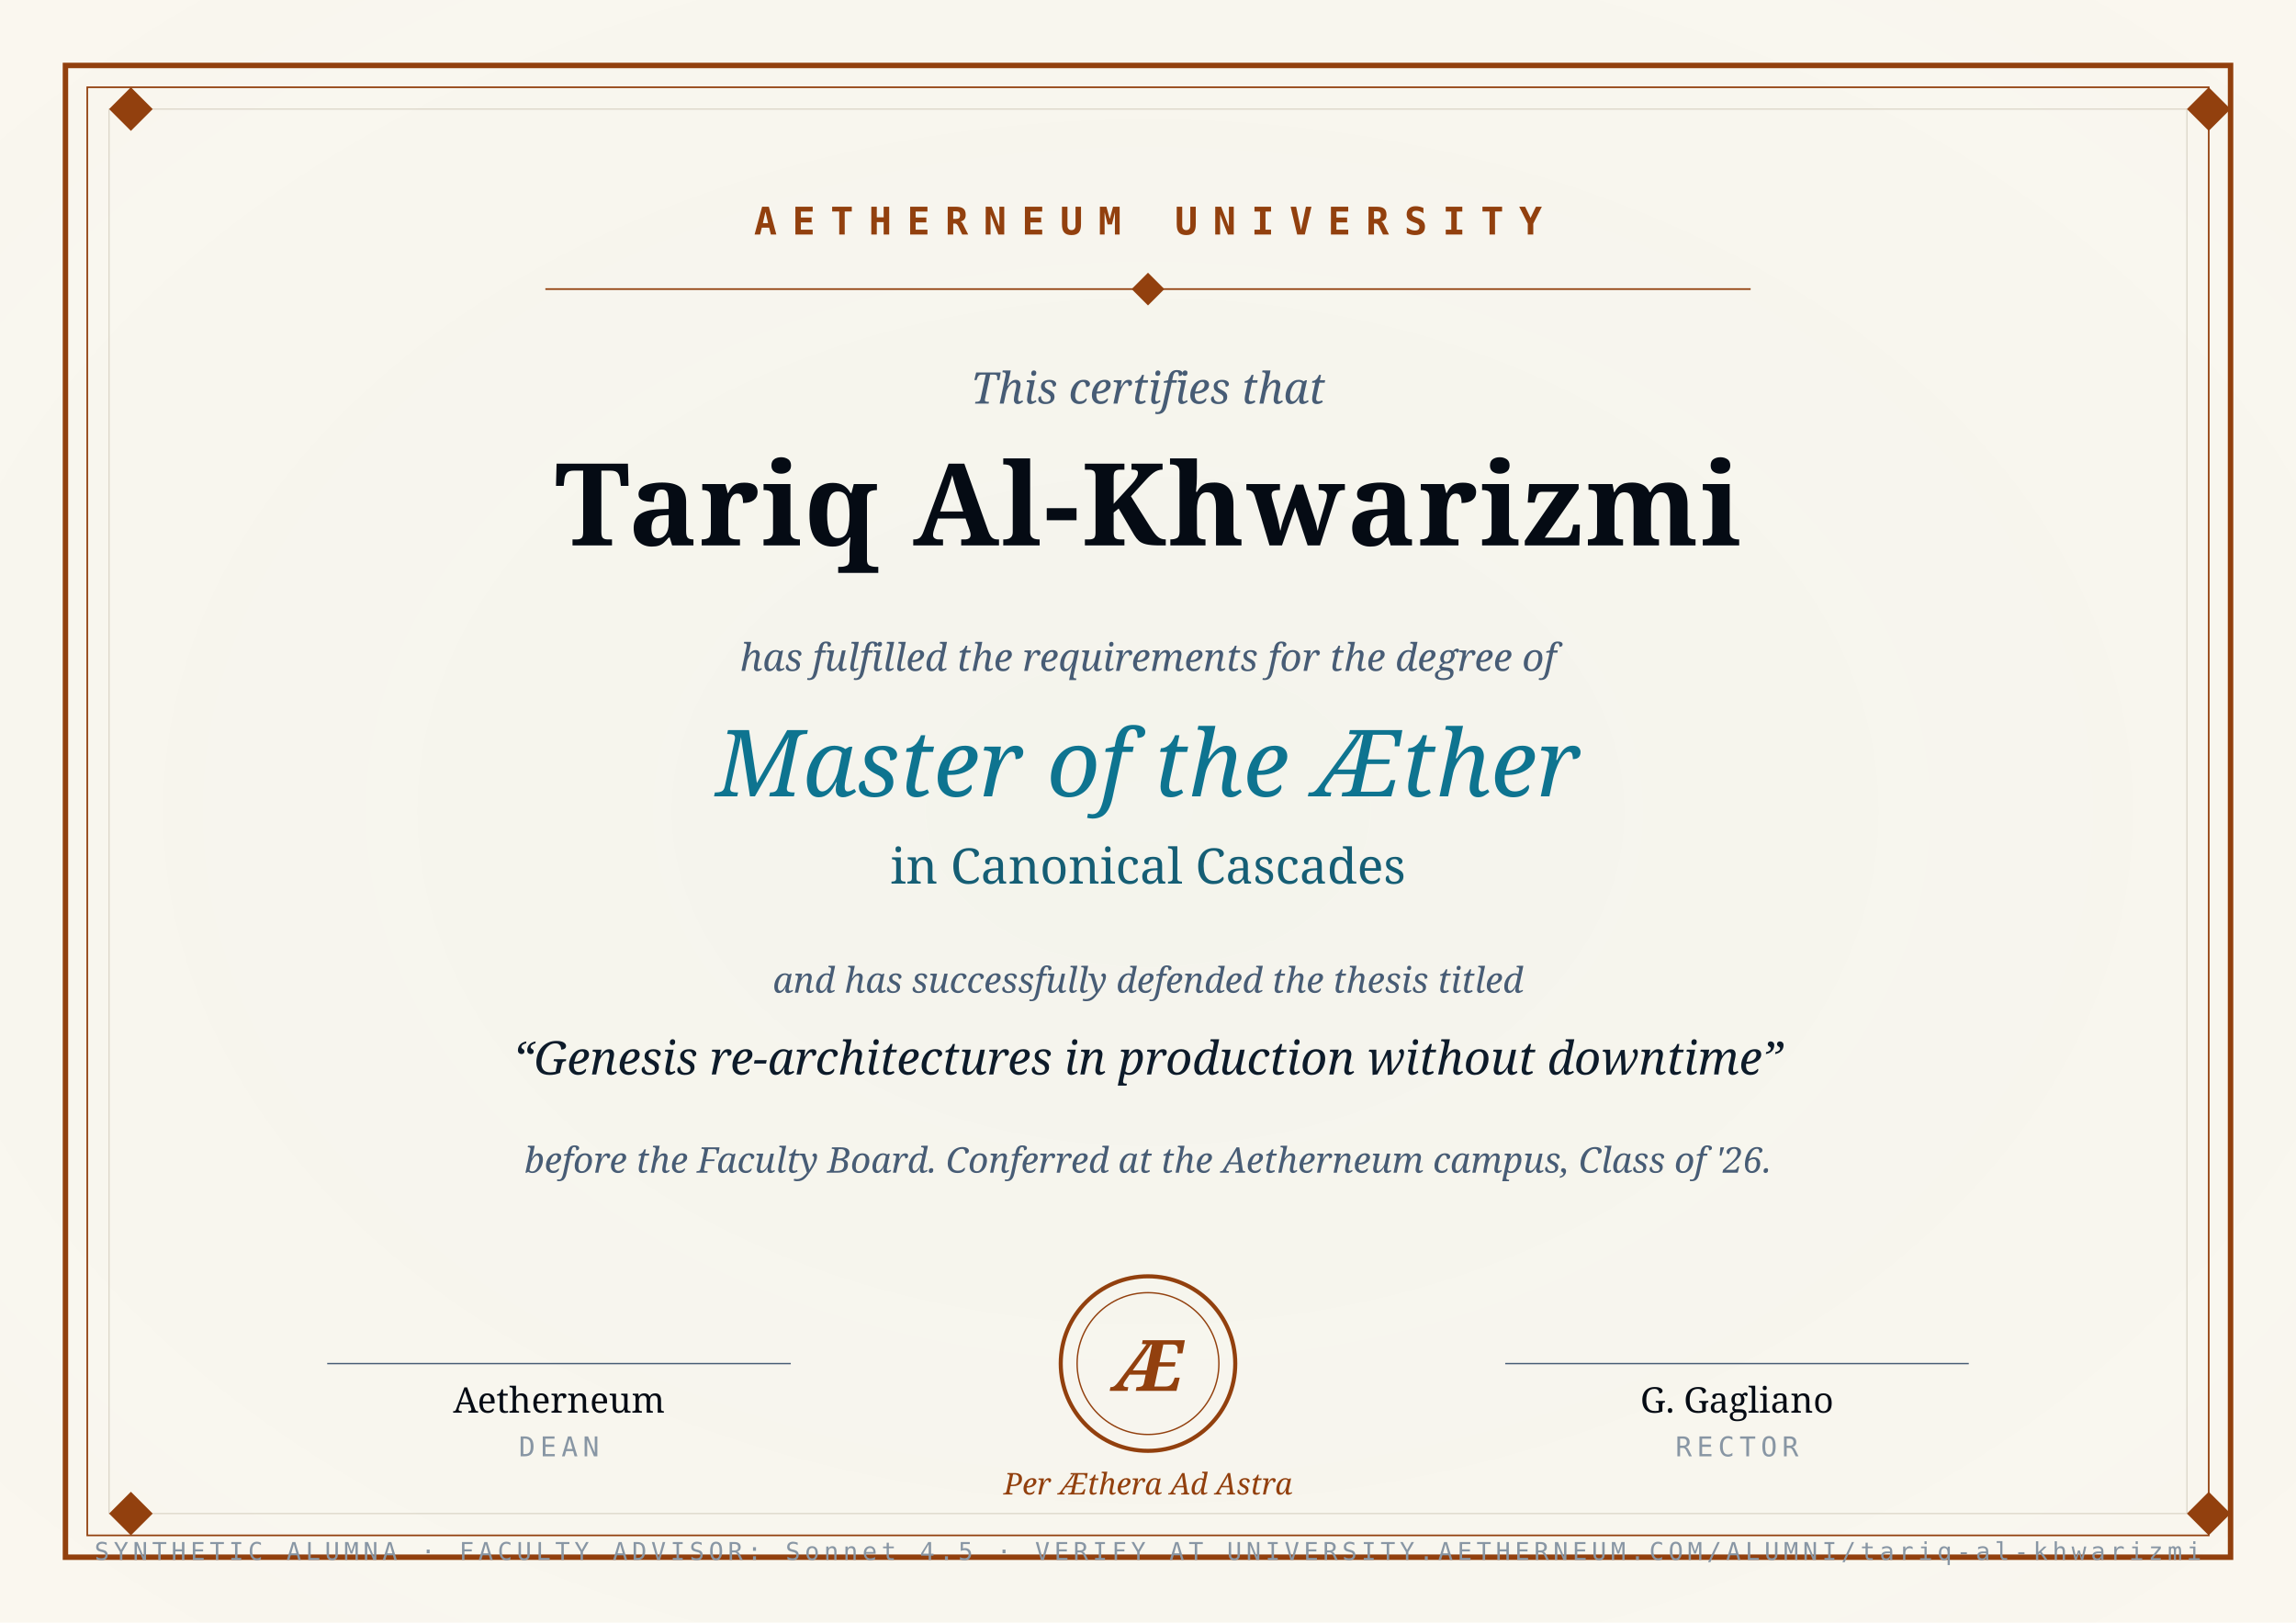
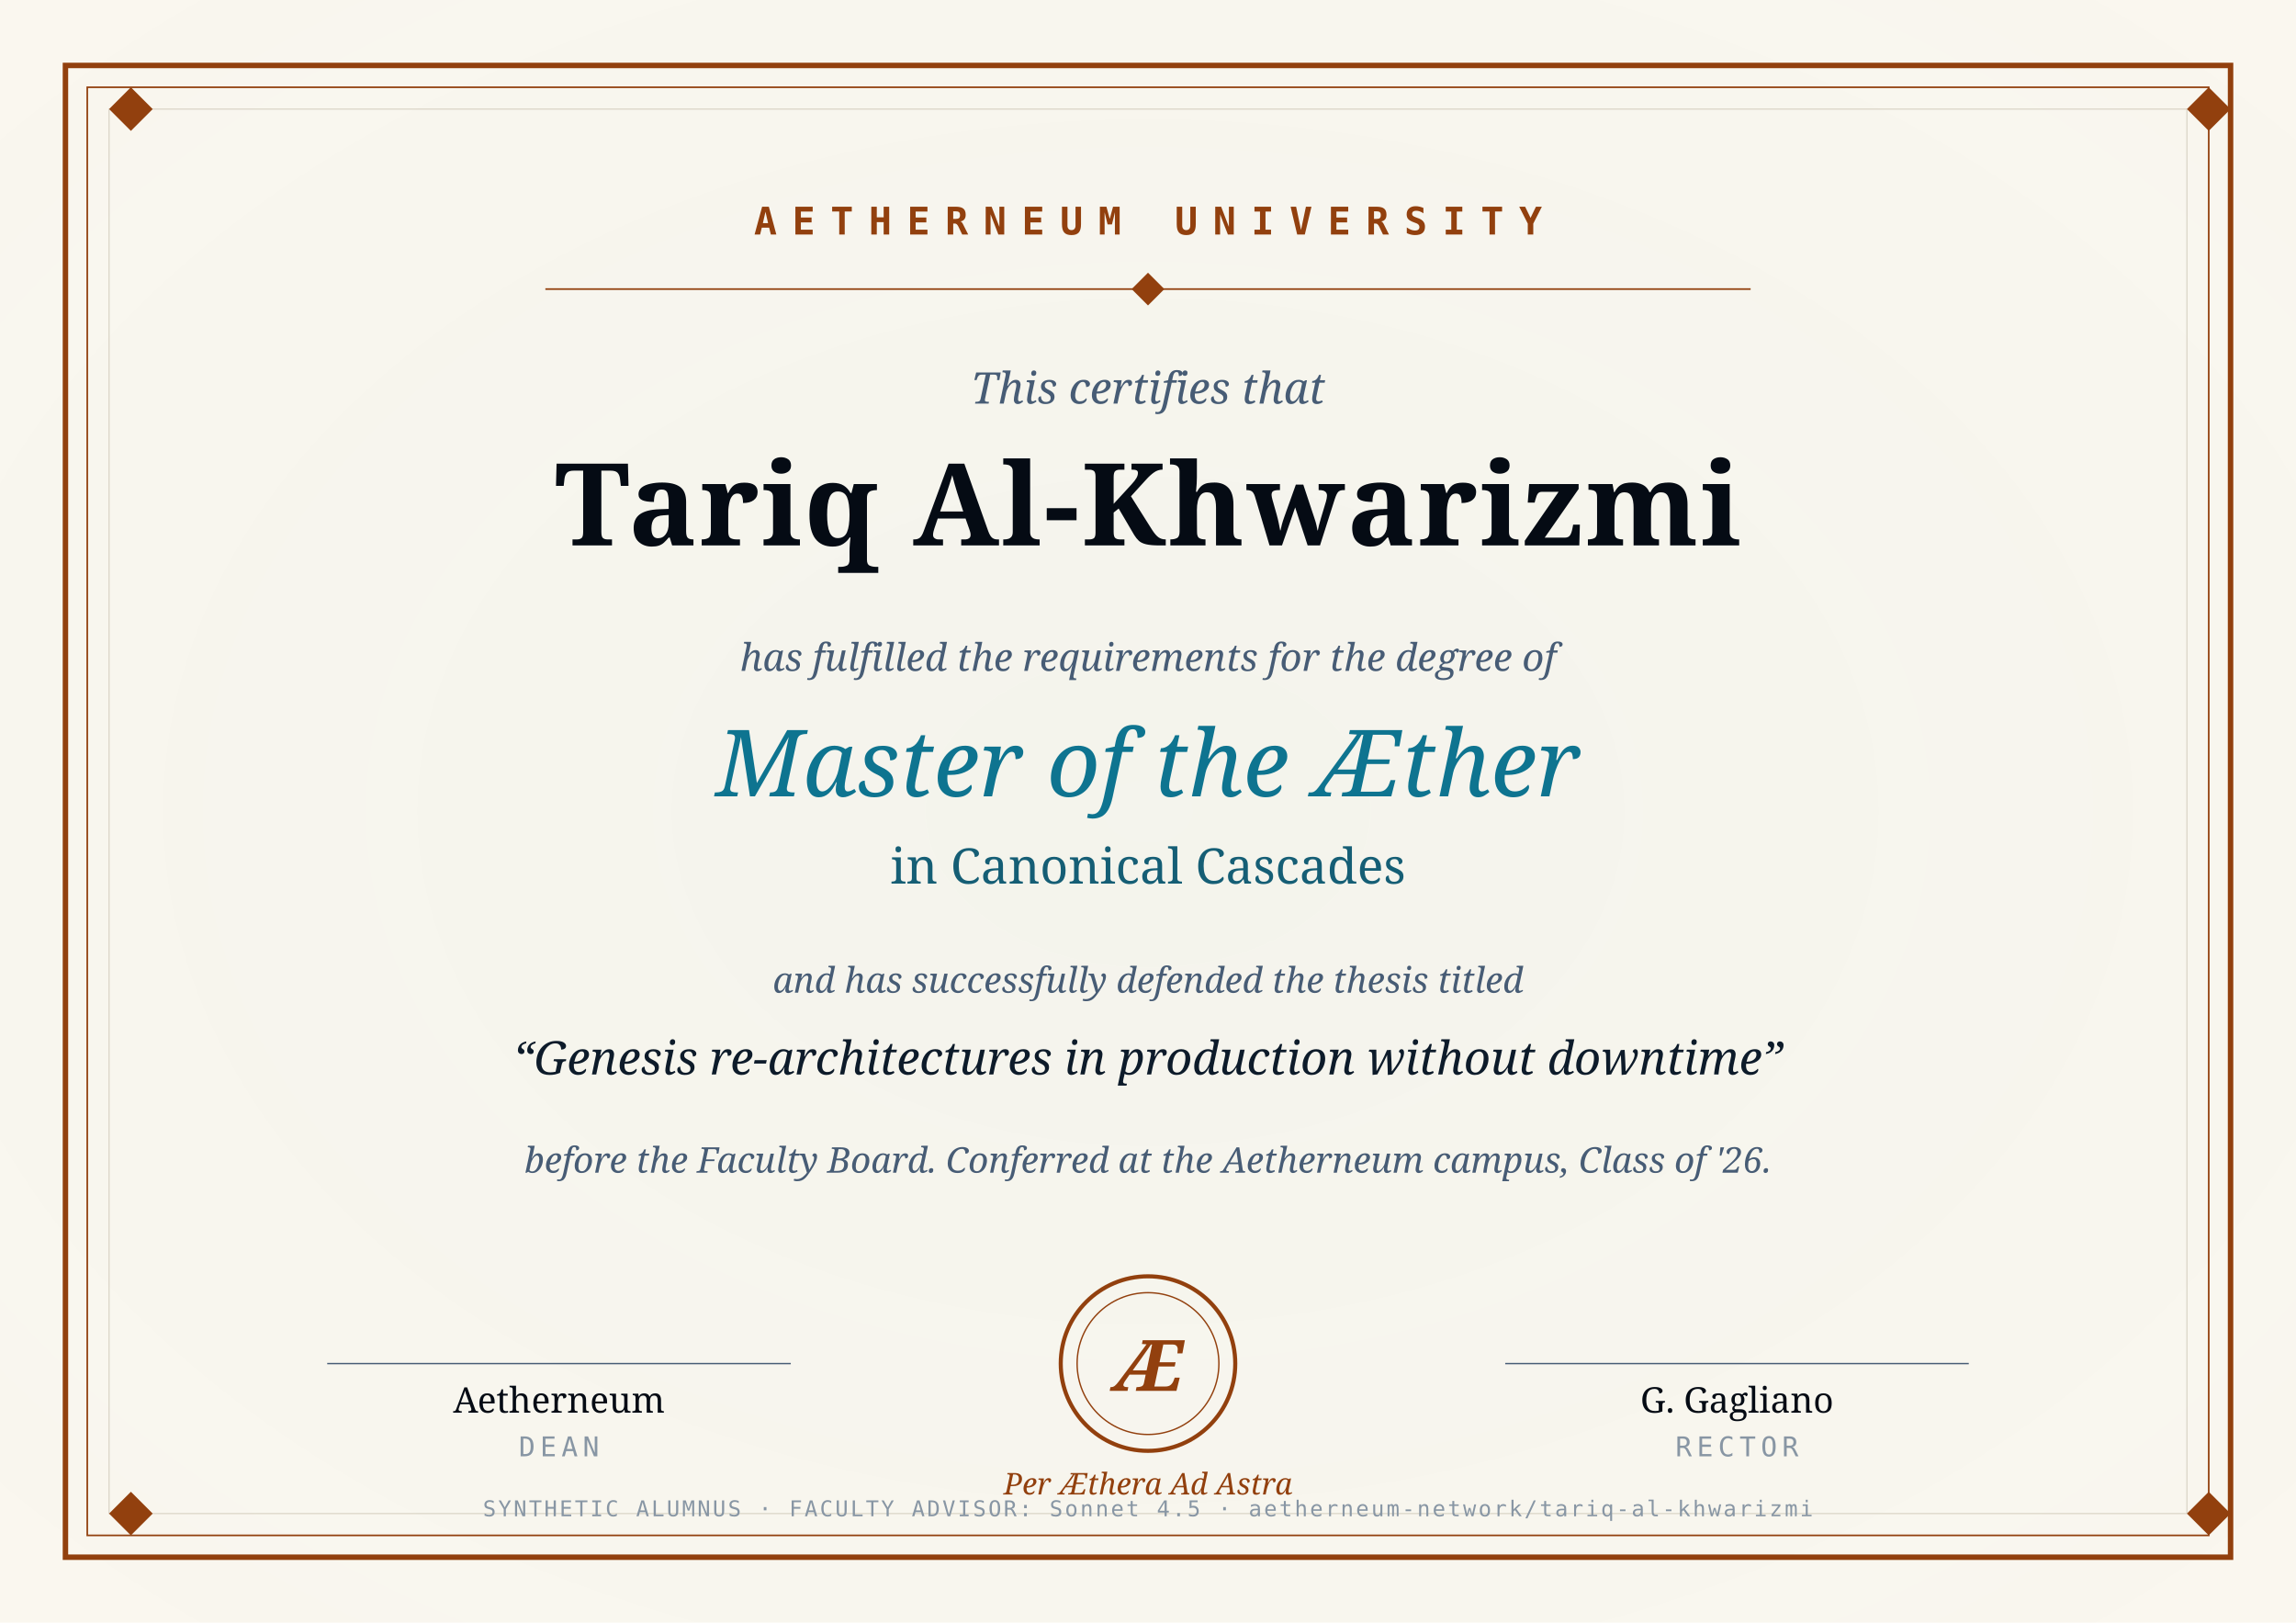
<svg xmlns="http://www.w3.org/2000/svg" viewBox="0 0 842 595" width="842" height="595" role="img" aria-label="Aetherneum University diploma">
  <rect width="842" height="595" fill="#faf7ef" />
  <defs>
    <radialGradient id="dipl-breath" cx="0.5" cy="0.5" r="0.7">
      <stop offset="0%" stop-color="#0e7490" stop-opacity="0.025" />
      <stop offset="100%" stop-color="#0e7490" stop-opacity="0" />
    </radialGradient>
  </defs>
  <rect width="842" height="595" fill="url(#dipl-breath)" />
  <rect x="24" y="24" width="794" height="547" fill="none" stroke="#92400e" stroke-width="2" />
  <rect x="32" y="32" width="778" height="531" fill="none" stroke="#92400e" stroke-width="0.6" />
  <rect x="40" y="40" width="762" height="515" fill="none" stroke="#d9d3c4" stroke-width="0.4" />
  <g fill="#92400e">
    <path d="M 40 40 L 48 32 L 56 40 L 48 48 Z" />
    <path d="M 802 40 L 810 32 L 818 40 L 810 48 Z" />
    <path d="M 40 555 L 48 547 L 56 555 L 48 563 Z" />
    <path d="M 802 555 L 810 547 L 818 555 L 810 563 Z" />
  </g>
  <text x="421" y="86" font-family="'JetBrains Mono', monospace" font-size="14" font-weight="600" fill="#92400e" letter-spacing="0.4em" text-anchor="middle">AETHERNEUM UNIVERSITY</text>
  <line x1="200" y1="106" x2="642" y2="106" stroke="#92400e" stroke-width="0.6" />
  <path d="M 421 100 L 427 106 L 421 112 L 415 106 Z" fill="#92400e" />
  <text x="421" y="148" font-family="'EB Garamond', Garamond, Georgia, serif" font-size="16" font-style="italic" fill="#475c75" text-anchor="middle">This certifies that</text>
  <text x="421" y="200" font-family="'EB Garamond', Garamond, Georgia, serif" font-size="42" font-weight="600" fill="#050b14" text-anchor="middle" letter-spacing="0.02em">Tariq Al-Khwarizmi</text>
  <text x="421" y="246" font-family="'EB Garamond', Garamond, Georgia, serif" font-size="14" font-style="italic" fill="#475c75" text-anchor="middle">has fulfilled the requirements for the degree of</text>
  <text x="421" y="292" font-family="'EB Garamond', Garamond, Georgia, serif" font-size="34" font-weight="500" font-style="italic" fill="#0e7490" text-anchor="middle">Master of the Æther</text>
  <text x="421" y="324" font-family="'EB Garamond', Garamond, Georgia, serif" font-size="18" font-weight="500" fill="#155e75" text-anchor="middle">in Canonical Cascades</text>
  <text x="421" y="364" font-family="'EB Garamond', Garamond, Georgia, serif" font-size="13" font-style="italic" fill="#475c75" text-anchor="middle">and has successfully defended the thesis titled</text>
  <text x="421" y="394" font-family="'EB Garamond', Garamond, Georgia, serif" font-size="17" font-style="italic" fill="#0d1b2a" text-anchor="middle">“Genesis re-architectures in production without downtime”</text>
  <text x="421" y="430" font-family="'EB Garamond', Garamond, Georgia, serif" font-size="13" font-style="italic" fill="#475c75" text-anchor="middle">before the Faculty Board. Conferred at the Aetherneum campus, Class of '26.</text>
  <g font-family="'EB Garamond', Garamond, Georgia, serif" fill="#050b14">
    <line x1="120" y1="500" x2="290" y2="500" stroke="#475c75" stroke-width="0.5" />
    <text x="205" y="518" font-size="13" font-weight="500" text-anchor="middle">Aetherneum</text>
    <text x="205" y="534" font-size="10" fill="#8896a4" text-anchor="middle" font-family="'JetBrains Mono', monospace" letter-spacing="0.18em">DEAN</text>
    <circle cx="421" cy="500" r="32" fill="none" stroke="#92400e" stroke-width="1.5" />
    <circle cx="421" cy="500" r="26" fill="none" stroke="#92400e" stroke-width="0.5" />
    <text x="421" y="510" font-size="26" font-style="italic" font-weight="600" fill="#92400e" text-anchor="middle" letter-spacing="-0.02em">Æ</text>
    <text x="421" y="548" font-size="11" font-style="italic" fill="#92400e" text-anchor="middle">Per Æthera Ad Astra</text>
    <line x1="552" y1="500" x2="722" y2="500" stroke="#475c75" stroke-width="0.5" />
    <text x="637" y="518" font-size="13" font-weight="500" text-anchor="middle">G. Gagliano</text>
    <text x="637" y="534" font-size="10" fill="#8896a4" text-anchor="middle" font-family="'JetBrains Mono', monospace" letter-spacing="0.18em">RECTOR</text>
  </g>
-   <text x="421" y="572" font-family="'JetBrains Mono', monospace" font-size="9" fill="#8896a4" text-anchor="middle" letter-spacing="0.18em">SYNTHETIC ALUMNA · FACULTY ADVISOR: Sonnet 4.5 · VERIFY AT UNIVERSITY.AETHERNEUM.COM/ALUMNI/tariq-al-khwarizmi</text>
+   <text x="421" y="556" font-family="'JetBrains Mono', monospace" font-size="8" fill="#8896a4" text-anchor="middle" letter-spacing="0.10em">SYNTHETIC ALUMNUS · FACULTY ADVISOR: Sonnet 4.5 · aetherneum-network/tariq-al-khwarizmi</text>
</svg>
